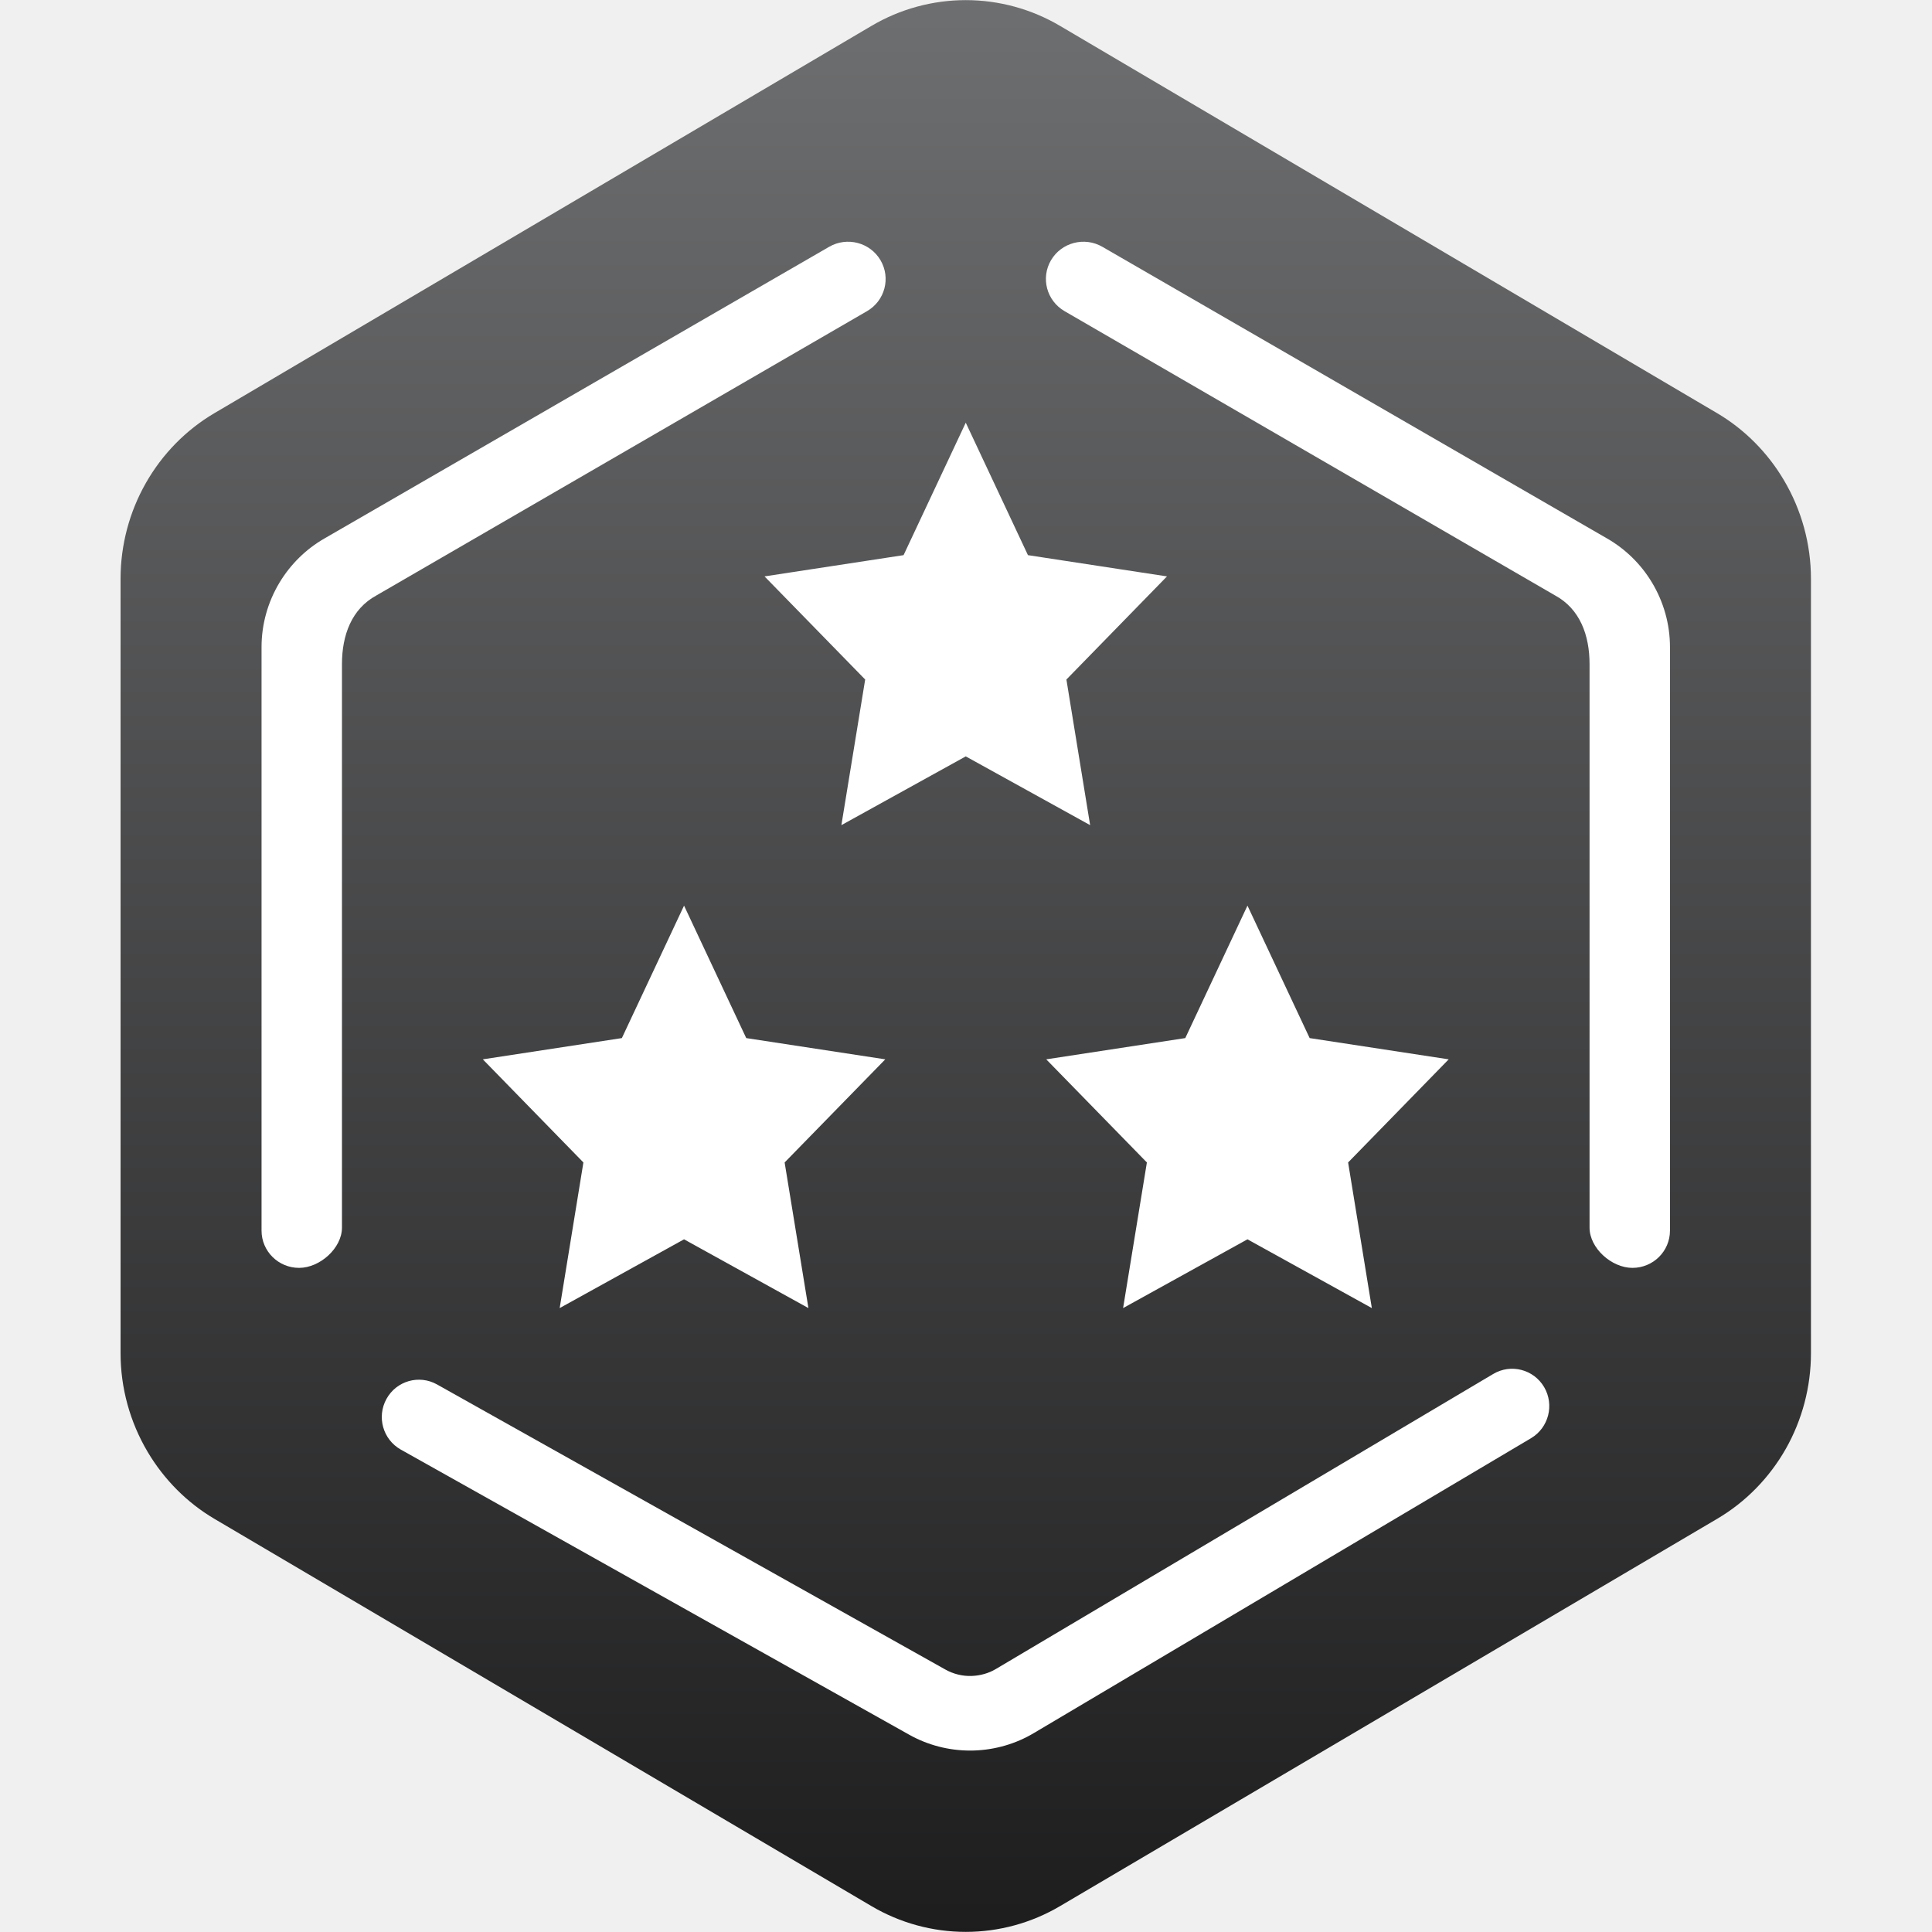
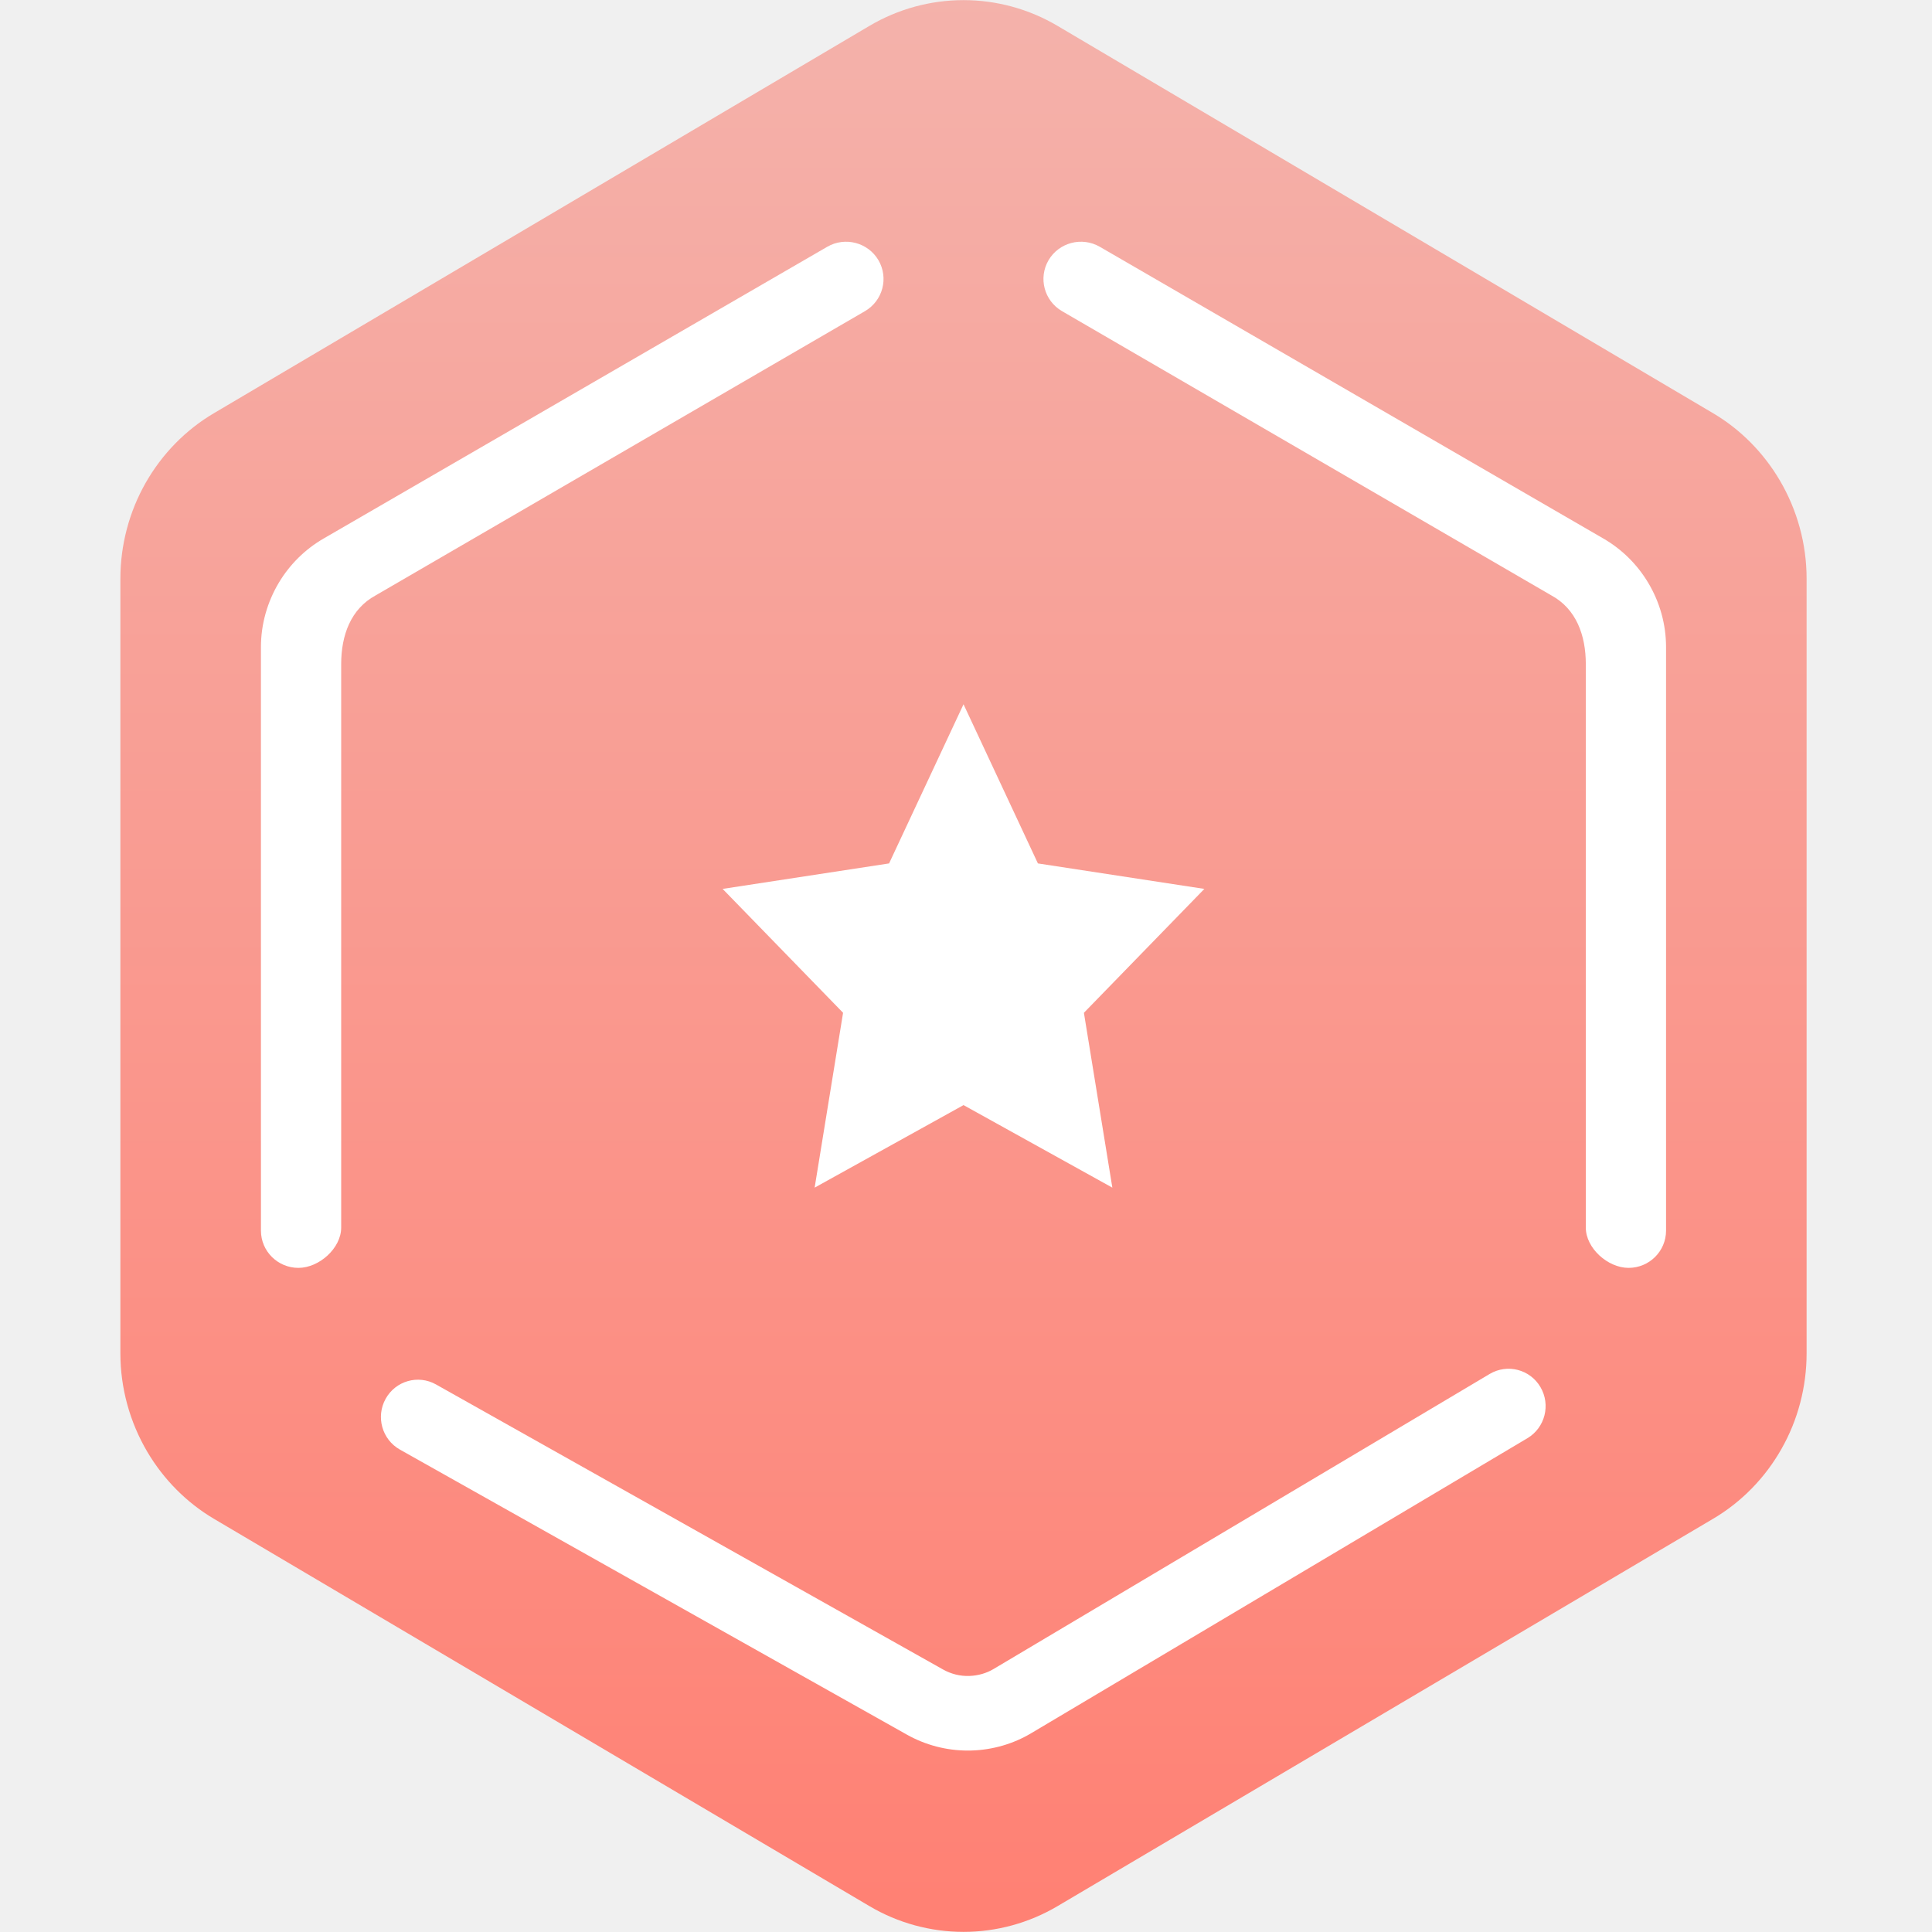
<svg xmlns="http://www.w3.org/2000/svg" version="1.1" width="32" height="32" viewBox="0 0 32 32">
  <defs>
    <linearGradient id="gradient1" x1="50.000%" y1="0.000%" x2="50.000%" y2="100.000%">
-       <stop offset="0%" stop-color="#6E6F70" />
-       <stop offset="100%" stop-color="#1D1D1E" />
+       <stop offset="0%" stop-color="#F4B2AB" />
+       <stop offset="100%" stop-color="#FF8073" />
    </linearGradient>
  </defs>
-   <g id="icon_rank_11_act">
-     <path id="bg" d="M29.547,7.953 C29.276,7.494 28.893,7.110 28.442,6.844 C28.442,6.844 17.558,0.429 17.558,0.429 C17.084,0.149 16.544,0.002 15.996,0.002 C15.448,0.002 14.908,0.149 14.434,0.429 C14.434,0.429 3.550,6.844 3.550,6.844 C3.080,7.121 2.687,7.522 2.415,8.002 C2.142,8.482 1.997,9.030 1.997,9.585 C1.997,9.585 1.997,22.415 1.997,22.415 C1.997,22.988 2.152,23.552 2.445,24.047 C2.717,24.506 3.099,24.890 3.550,25.156 C3.550,25.156 14.434,31.571 14.434,31.571 C14.908,31.851 15.448,31.998 15.996,31.998 C16.544,31.998 17.084,31.851 17.558,31.571 C17.558,31.571 28.442,25.156 28.442,25.156 C28.913,24.879 29.305,24.478 29.578,23.998 C29.850,23.518 29.995,22.970 29.995,22.415 C29.995,22.415 29.995,9.585 29.995,9.585 C29.995,9.012 29.840,8.448 29.547,7.953 z" fill="url(#gradient1)" />
-     <path id="beam" d="M27.038,21.000 C26.694,21.000 26.328,20.674 26.328,20.333 C26.328,20.333 26.328,11.000 26.328,11.000 C26.328,10.523 26.170,10.085 25.755,9.861 C24.386,9.068 17.633,5.154 17.633,5.154 C17.336,4.982 17.235,4.605 17.408,4.310 C17.581,4.016 17.962,3.916 18.259,4.088 C18.259,4.088 26.622,8.921 26.622,8.921 C26.924,9.095 27.180,9.346 27.361,9.647 C27.557,9.972 27.660,10.342 27.660,10.717 C27.660,10.717 27.660,20.383 27.660,20.383 C27.660,20.724 27.382,21.000 27.038,21.000 zM17.663,11.255 L18.056,13.667 L15.996,12.528 L13.936,13.667 L14.330,11.255 L12.663,9.547 L14.966,9.195 L15.996,7.001 L17.026,9.195 L19.329,9.547 L17.663,11.255 zM14.360,5.154 C14.360,5.154 7.606,9.068 6.237,9.861 C5.822,10.085 5.664,10.523 5.664,11.000 C5.664,11.000 5.664,20.333 5.664,20.333 C5.664,20.674 5.298,21.000 4.954,21.000 C4.610,21.000 4.332,20.724 4.332,20.383 C4.332,20.383 4.332,10.717 4.332,10.717 C4.332,10.342 4.435,9.972 4.631,9.647 C4.813,9.346 5.068,9.095 5.370,8.921 C5.370,8.921 13.733,4.088 13.733,4.088 C14.030,3.916 14.411,4.016 14.584,4.310 C14.757,4.605 14.657,4.982 14.360,5.154 zM10.300,17.194 L11.330,15.000 L12.360,17.194 L14.663,17.546 L12.996,19.254 L13.390,21.666 L11.330,20.527 L9.270,21.666 L9.663,19.254 L7.997,17.546 L10.300,17.194 zM19.632,17.194 L20.662,15.000 L21.692,17.194 L23.995,17.546 L22.329,19.254 L22.722,21.666 L20.662,20.527 L18.602,21.666 L18.996,19.254 L17.329,17.546 L19.632,17.194 zM7.239,22.931 C7.239,22.931 15.655,27.651 15.655,27.651 C15.788,27.726 15.941,27.765 16.095,27.759 C16.237,27.754 16.375,27.715 16.493,27.645 C16.493,27.645 24.733,22.757 24.733,22.757 C25.026,22.583 25.403,22.681 25.576,22.975 C25.748,23.269 25.651,23.647 25.359,23.821 C25.359,23.821 17.119,28.708 17.119,28.708 C16.823,28.884 16.481,28.983 16.131,28.994 C16.111,28.994 16.090,28.995 16.070,28.995 C15.713,28.995 15.364,28.904 15.055,28.730 C15.055,28.730 6.639,24.010 6.639,24.010 C6.342,23.843 6.236,23.467 6.402,23.169 C6.567,22.871 6.942,22.764 7.239,22.931 z" fill="#FFFFFF" />
+   <g id="icon_rank_12_act">
+     <path id="bg" d="M29.477,7.953 C29.206,7.494 28.825,7.110 28.374,6.844 C28.374,6.844 17.517,0.429 17.517,0.429 C17.044,0.149 16.505,0.002 15.959,0.002 C15.412,0.002 14.873,0.149 14.400,0.429 C14.400,0.429 3.543,6.844 3.543,6.844 C3.073,7.121 2.682,7.522 2.410,8.002 C2.138,8.482 1.994,9.030 1.994,9.585 C1.994,9.585 1.994,22.415 1.994,22.415 C1.994,22.988 2.148,23.552 2.440,24.047 C2.711,24.506 3.093,24.890 3.543,25.156 C3.543,25.156 14.400,31.571 14.400,31.571 C14.873,31.851 15.412,31.998 15.959,31.998 C16.505,31.998 17.044,31.851 17.517,31.571 C17.517,31.571 28.374,25.156 28.374,25.156 C28.844,24.879 29.236,24.478 29.507,23.998 C29.780,23.518 29.923,22.970 29.923,22.415 C29.923,22.415 29.923,9.585 29.923,9.585 C29.923,9.012 29.769,8.448 29.477,7.953 z" fill="url(#gradient1)" />
+     <path id="beam" d="M26.974,21.000 C26.631,21.000 26.266,20.674 26.266,20.333 C26.266,20.333 26.266,11.000 26.266,11.000 C26.266,10.523 26.108,10.085 25.694,9.861 C24.329,9.068 17.591,5.154 17.591,5.154 C17.295,4.982 17.195,4.605 17.367,4.310 C17.540,4.016 17.920,3.916 18.217,4.088 C18.217,4.088 26.559,8.921 26.559,8.921 C26.860,9.095 27.115,9.346 27.296,9.647 C27.492,9.972 27.595,10.342 27.595,10.717 C27.595,10.717 27.595,20.383 27.595,20.383 C27.595,20.724 27.317,21.000 26.974,21.000 zM17.953,16.775 L18.424,19.671 L15.959,18.304 L13.493,19.671 L13.964,16.775 L11.969,14.723 L14.726,14.301 L15.959,11.665 L17.191,14.301 L19.948,14.723 L17.953,16.775 zM14.326,5.154 C14.326,5.154 7.588,9.068 6.223,9.861 C5.809,10.085 5.651,10.523 5.651,11.000 C5.651,11.000 5.651,20.333 5.651,20.333 C5.651,20.674 5.286,21.000 4.943,21.000 C4.600,21.000 4.322,20.724 4.322,20.383 C4.322,20.383 4.322,10.717 4.322,10.717 C4.322,10.342 4.426,9.972 4.621,9.647 C4.802,9.346 5.057,9.095 5.358,8.921 C5.358,8.921 13.701,4.088 13.701,4.088 C13.997,3.916 14.377,4.016 14.550,4.310 C14.722,4.605 14.622,4.982 14.326,5.154 zM7.222,22.931 C7.222,22.931 15.618,27.651 15.618,27.651 C15.751,27.726 15.903,27.765 16.057,27.759 C16.199,27.754 16.337,27.715 16.455,27.645 C16.455,27.645 24.674,22.757 24.674,22.757 C24.967,22.583 25.343,22.681 25.515,22.975 C25.687,23.269 25.591,23.647 25.299,23.821 C25.299,23.821 17.079,28.708 17.079,28.708 C16.784,28.884 16.443,28.983 16.093,28.994 C16.073,28.994 16.053,28.995 16.032,28.995 C15.677,28.995 15.328,28.904 15.019,28.730 C15.019,28.730 6.624,24.010 6.624,24.010 C6.328,23.843 6.222,23.467 6.387,23.169 C6.552,22.871 6.926,22.764 7.222,22.931 z" fill="#FFFFFF" />
  </g>
</svg>
